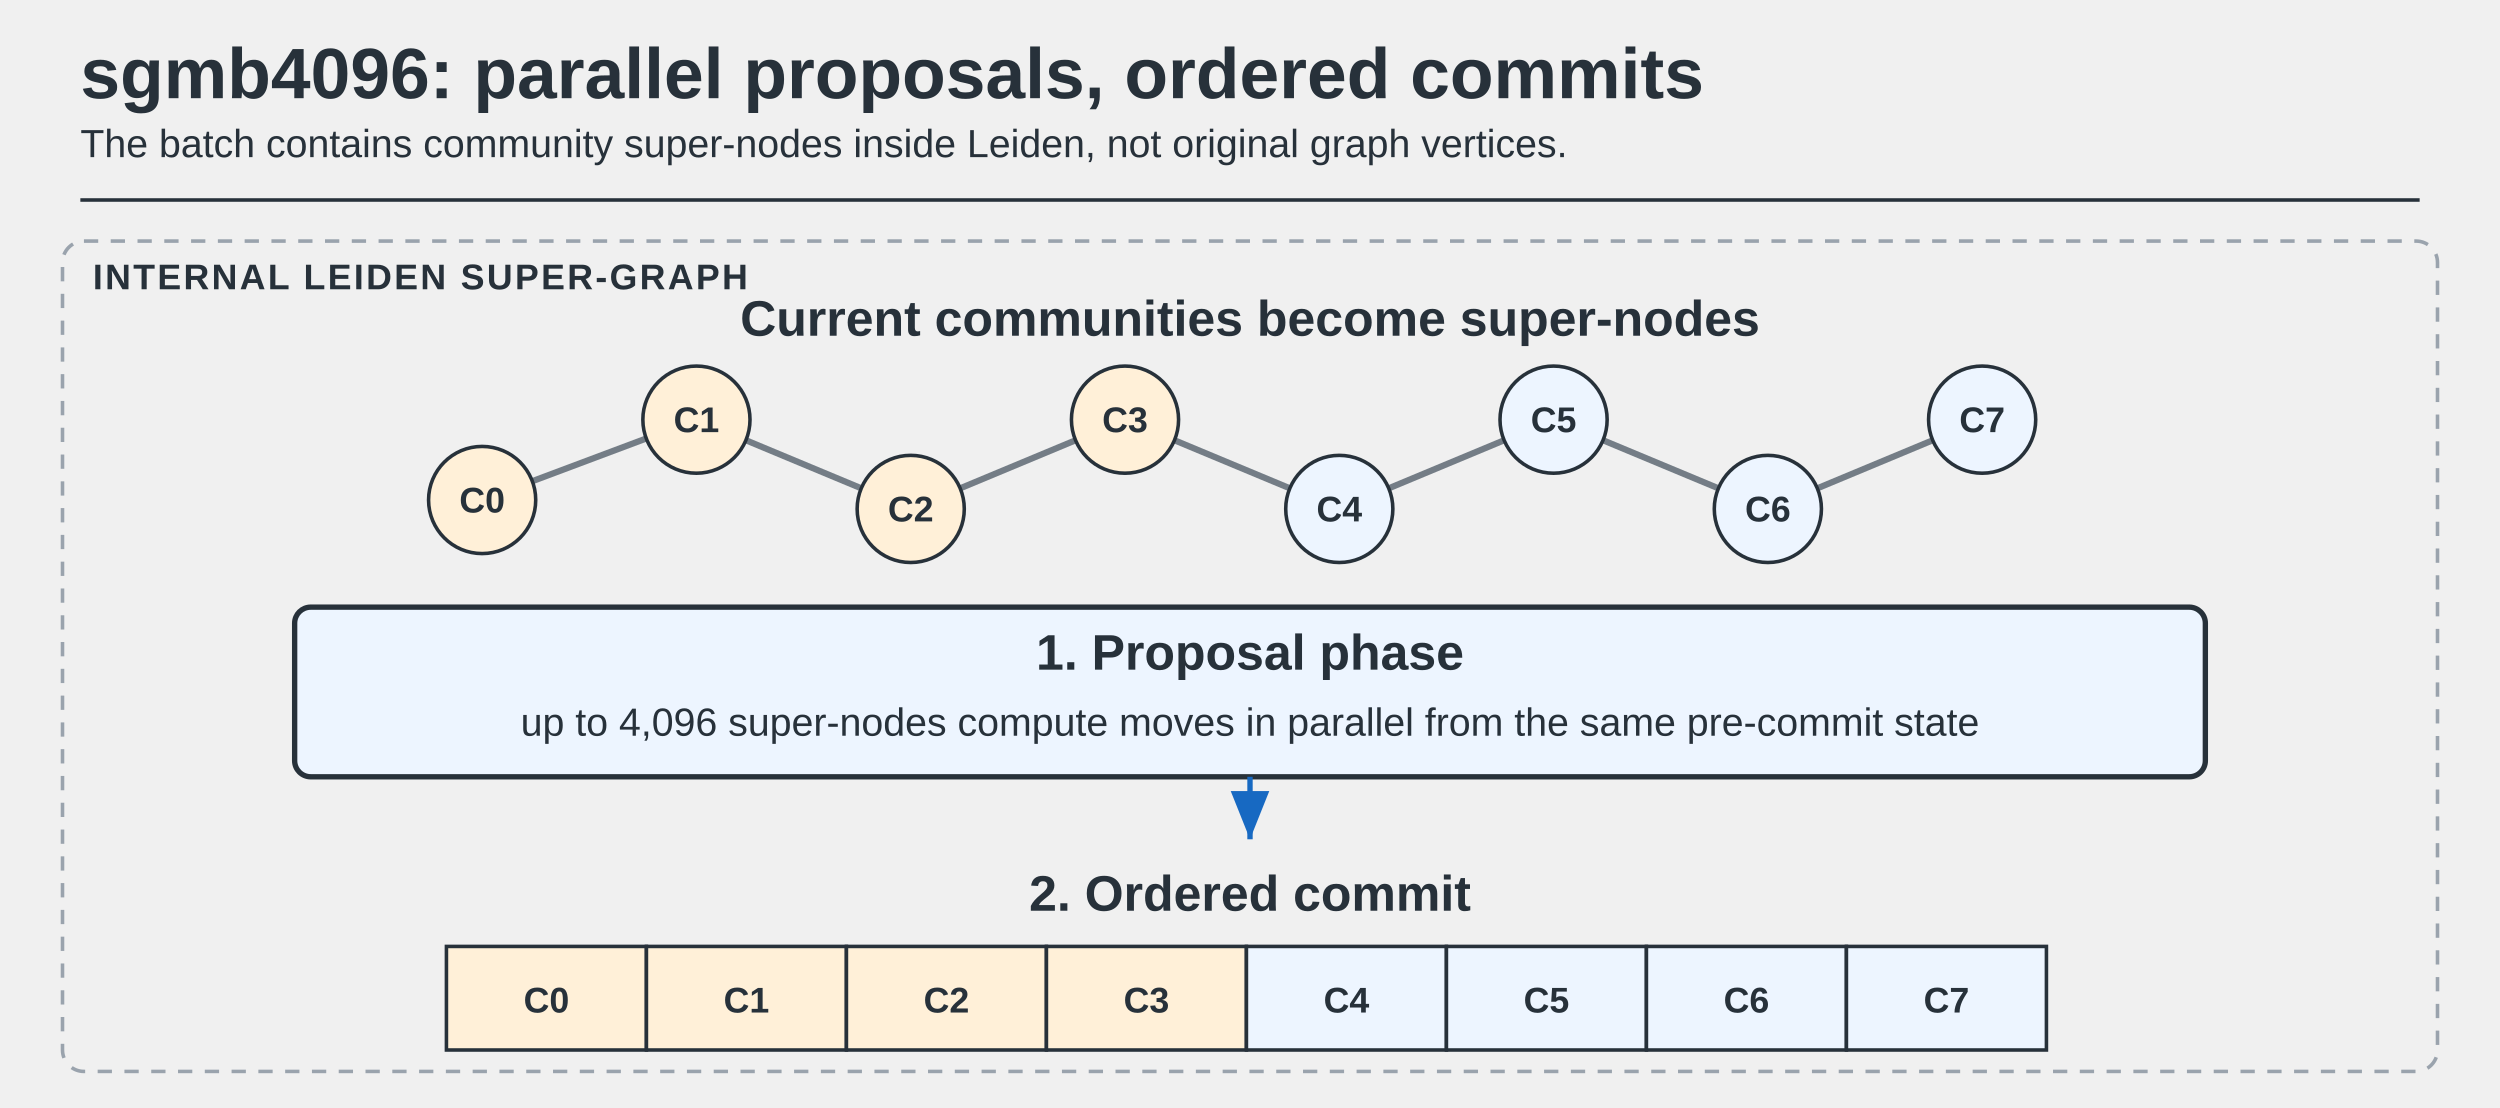
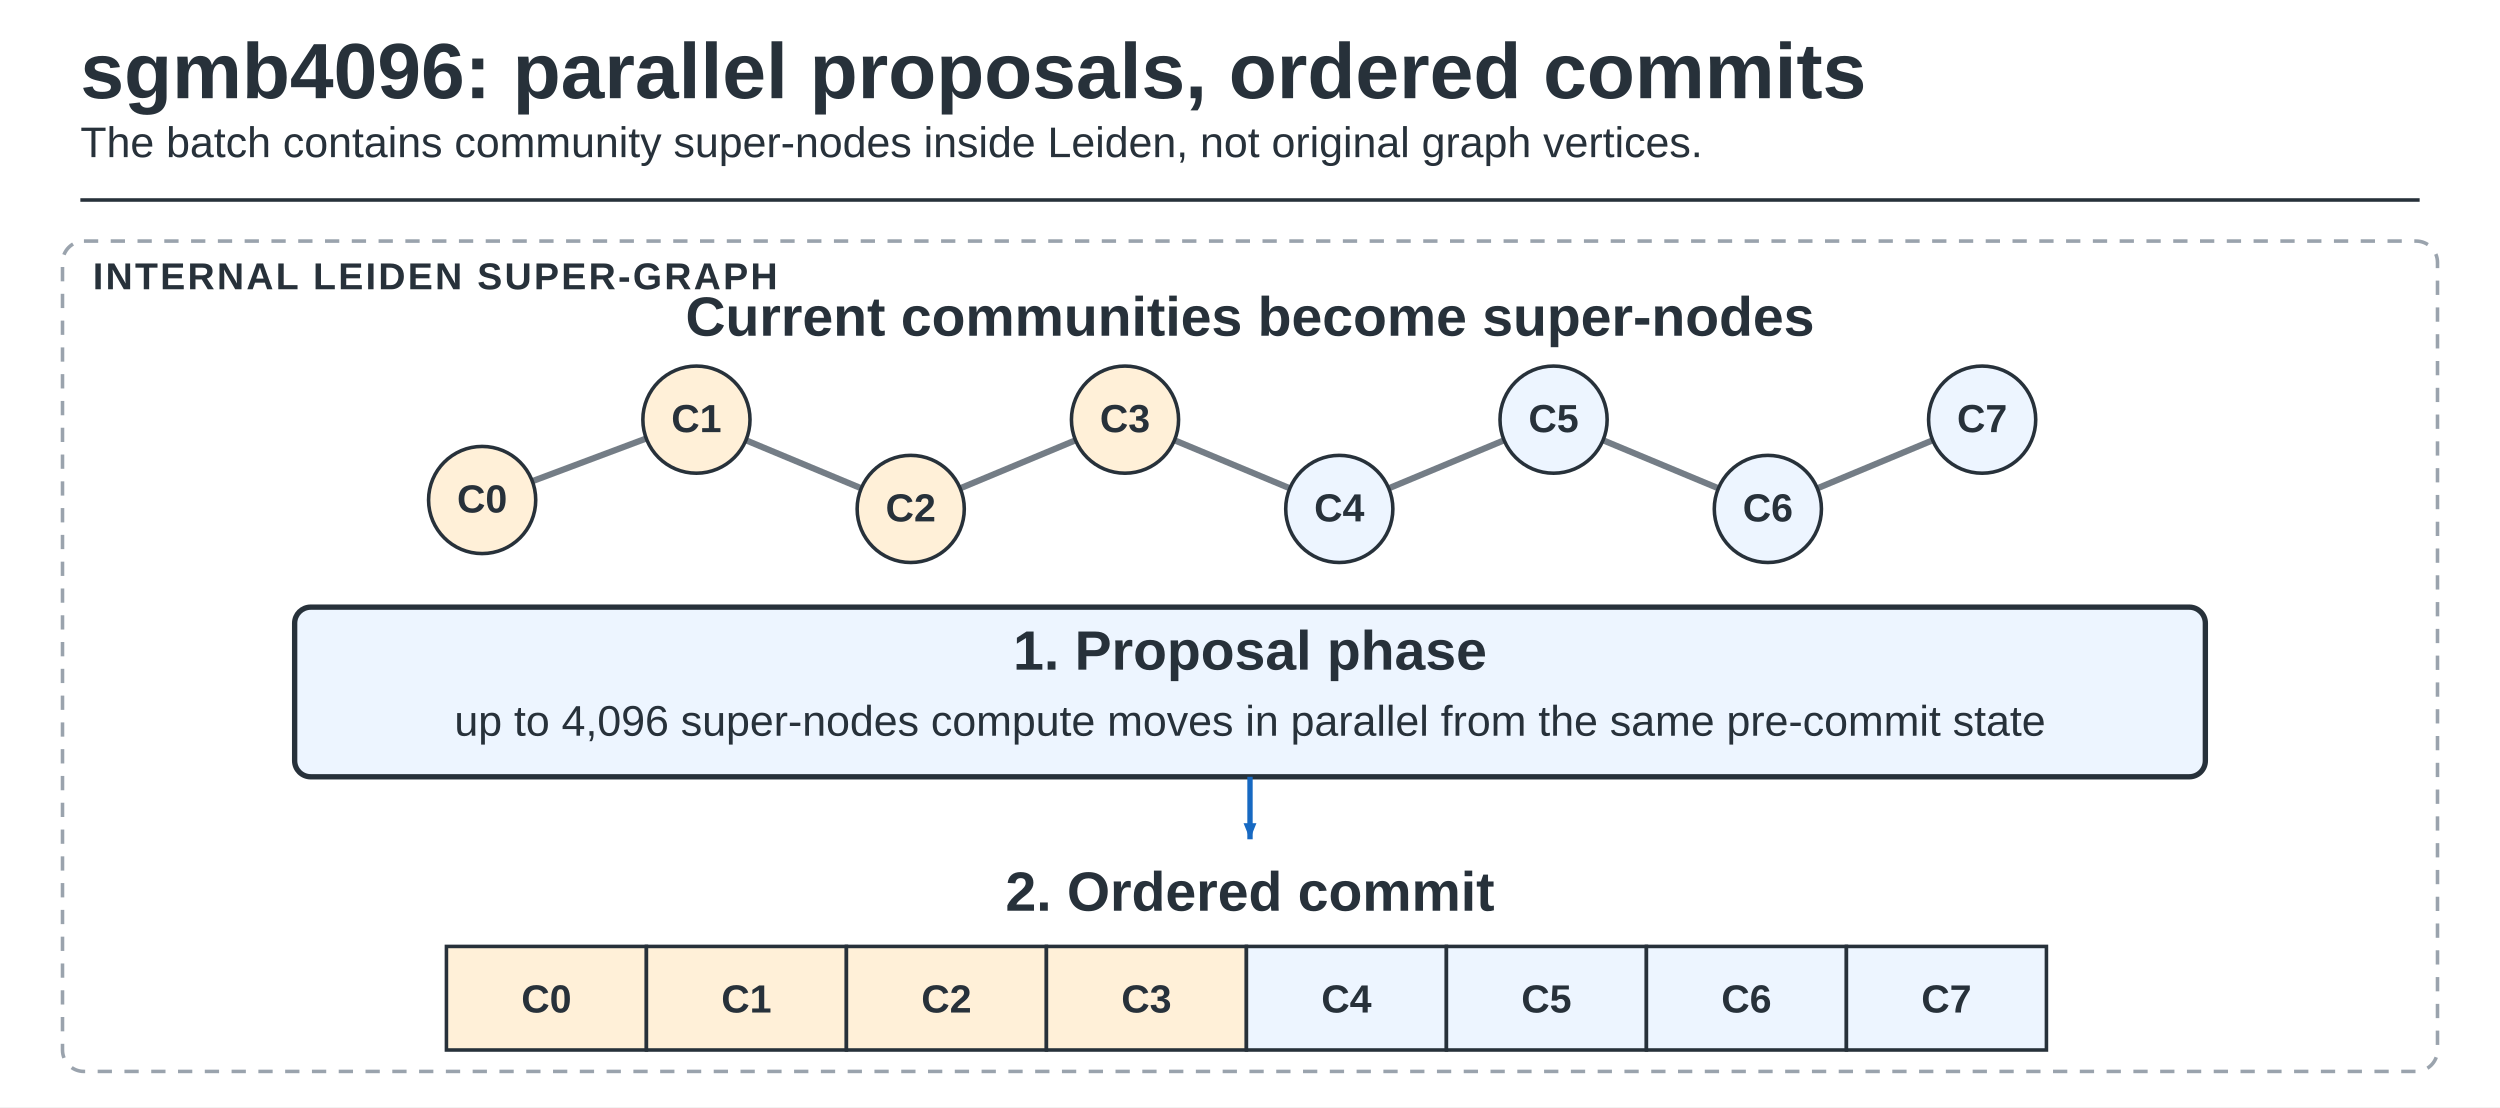
<svg xmlns="http://www.w3.org/2000/svg" width="1400" height="620" viewBox="0 0 1400 620" role="img" aria-labelledby="title desc" fill="#27313A">
  <defs>
-     <marker id="arrow" viewBox="0 0 10 8" markerWidth="9" markerHeight="8" refX="10" refY="4" orient="auto">
+     <marker id="arrow" viewBox="0 0 10 8" markerWidth="9" markerHeight="8" refX="10" refY="4" orient="auto" markerUnits="userSpaceOnUse">
      <path d="M0 0 L10 4 L0 8 Z" fill="#1769C2" />
    </marker>
    <style>
      :root{color-scheme:light dark}
      @media(prefers-color-scheme:dark){
+         [fill="#FFFFFF"]{fill:#1E2327}
        [fill="#27313A"]{fill:#ECE7DD}[stroke="#27313A"]{stroke:#ECE7DD}
        [fill="#F8F6EC"]{fill:#252A2E}[fill="#EDF5FF"]{fill:#273846}
        [fill="#E7F7EA"]{fill:#24382A}[fill="#FFF0D8"]{fill:#3B3122}
        [fill="#F7DEDC"]{fill:#3D292A}[fill="#EEE9FF"]{fill:#302C3C}
        [stroke="#9AA3AD"]{stroke:#747D86}
      }
      .sans{font-family:Arial,Helvetica,sans-serif}
-       .title{font-size:40px;font-weight:700}.subtitle{font-size:22px}
-       .domain{font-size:20px;font-weight:700;letter-spacing:1.3px}
-       .heading{font-size:28px;font-weight:700}.body{font-size:22px}
-       .label{font-size:20px;font-weight:700}
+       .title{font-size:44px;font-weight:700}.subtitle{font-size:24px}
+       .domain{font-size:21px;font-weight:700;letter-spacing:1.3px}
+       .heading{font-size:31px;font-weight:700}.body{font-size:24px}
+       .label{font-size:22px;font-weight:700}
      .edge{stroke:#747D86;stroke-width:3.5}
      .flow{fill:none;stroke:#1769C2;stroke-width:3;marker-end:url(#arrow)}
    </style>
  </defs>
+   <rect width="1400" height="620" fill="#FFFFFF" />
  <text x="45" y="55" class="sans title">sgmb4096: parallel proposals, ordered commits</text>
  <text x="45" y="88" class="sans subtitle">The batch contains community super-nodes inside Leiden, not original graph vertices.</text>
  <line x1="45" y1="112" x2="1355" y2="112" stroke="#27313A" stroke-width="2" />
  <rect x="35" y="135" width="1330" height="465" rx="12" fill="none" stroke="#9AA3AD" stroke-width="2" stroke-dasharray="8 7" />
  <text x="52" y="162" class="sans domain">INTERNAL LEIDEN SUPER-GRAPH</text>
  <text x="700" y="188" text-anchor="middle" class="sans heading">Current communities become super-nodes</text>
  <g transform="translate(210 210)" class="sans label" text-anchor="middle">
    <line x1="60" y1="70" x2="180" y2="25" class="edge" />
    <line x1="180" y1="25" x2="300" y2="75" class="edge" />
    <line x1="300" y1="75" x2="420" y2="25" class="edge" />
    <line x1="420" y1="25" x2="540" y2="75" class="edge" />
    <line x1="540" y1="75" x2="660" y2="25" class="edge" />
    <line x1="660" y1="25" x2="780" y2="75" class="edge" />
    <line x1="780" y1="75" x2="900" y2="25" class="edge" />
    <circle cx="60" cy="70" r="30" fill="#FFF0D8" stroke="#27313A" stroke-width="2" />
    <text x="60" y="77">C0</text>
    <circle cx="180" cy="25" r="30" fill="#FFF0D8" stroke="#27313A" stroke-width="2" />
    <text x="180" y="32">C1</text>
    <circle cx="300" cy="75" r="30" fill="#FFF0D8" stroke="#27313A" stroke-width="2" />
    <text x="300" y="82">C2</text>
    <circle cx="420" cy="25" r="30" fill="#FFF0D8" stroke="#27313A" stroke-width="2" />
    <text x="420" y="32">C3</text>
    <circle cx="540" cy="75" r="30" fill="#EDF5FF" stroke="#27313A" stroke-width="2" />
    <text x="540" y="82">C4</text>
    <circle cx="660" cy="25" r="30" fill="#EDF5FF" stroke="#27313A" stroke-width="2" />
    <text x="660" y="32">C5</text>
    <circle cx="780" cy="75" r="30" fill="#EDF5FF" stroke="#27313A" stroke-width="2" />
    <text x="780" y="82">C6</text>
    <circle cx="900" cy="25" r="30" fill="#EDF5FF" stroke="#27313A" stroke-width="2" />
    <text x="900" y="32">C7</text>
  </g>
  <rect x="165" y="340" width="1070" height="95" rx="9" fill="#EDF5FF" stroke="#27313A" stroke-width="3" />
  <text x="700" y="375" text-anchor="middle" class="sans heading">1. Proposal phase</text>
  <text x="700" y="412" text-anchor="middle" class="sans body">up to 4,096 super-nodes compute moves in parallel from the same pre-commit state</text>
  <path d="M700 435 V470" class="flow" />
  <text x="700" y="510" text-anchor="middle" class="sans heading">2. Ordered commit</text>
  <g transform="translate(250 530)" class="sans label" text-anchor="middle">
    <rect x="0" y="0" width="112" height="58" fill="#FFF0D8" stroke="#27313A" stroke-width="2" />
    <text x="56" y="37">C0</text>
    <rect x="112" y="0" width="112" height="58" fill="#FFF0D8" stroke="#27313A" stroke-width="2" />
    <text x="168" y="37">C1</text>
    <rect x="224" y="0" width="112" height="58" fill="#FFF0D8" stroke="#27313A" stroke-width="2" />
    <text x="280" y="37">C2</text>
    <rect x="336" y="0" width="112" height="58" fill="#FFF0D8" stroke="#27313A" stroke-width="2" />
    <text x="392" y="37">C3</text>
    <rect x="448" y="0" width="112" height="58" fill="#EDF5FF" stroke="#27313A" stroke-width="2" />
    <text x="504" y="37">C4</text>
    <rect x="560" y="0" width="112" height="58" fill="#EDF5FF" stroke="#27313A" stroke-width="2" />
    <text x="616" y="37">C5</text>
    <rect x="672" y="0" width="112" height="58" fill="#EDF5FF" stroke="#27313A" stroke-width="2" />
    <text x="728" y="37">C6</text>
    <rect x="784" y="0" width="112" height="58" fill="#EDF5FF" stroke="#27313A" stroke-width="2" />
    <text x="840" y="37">C7</text>
  </g>
</svg>
